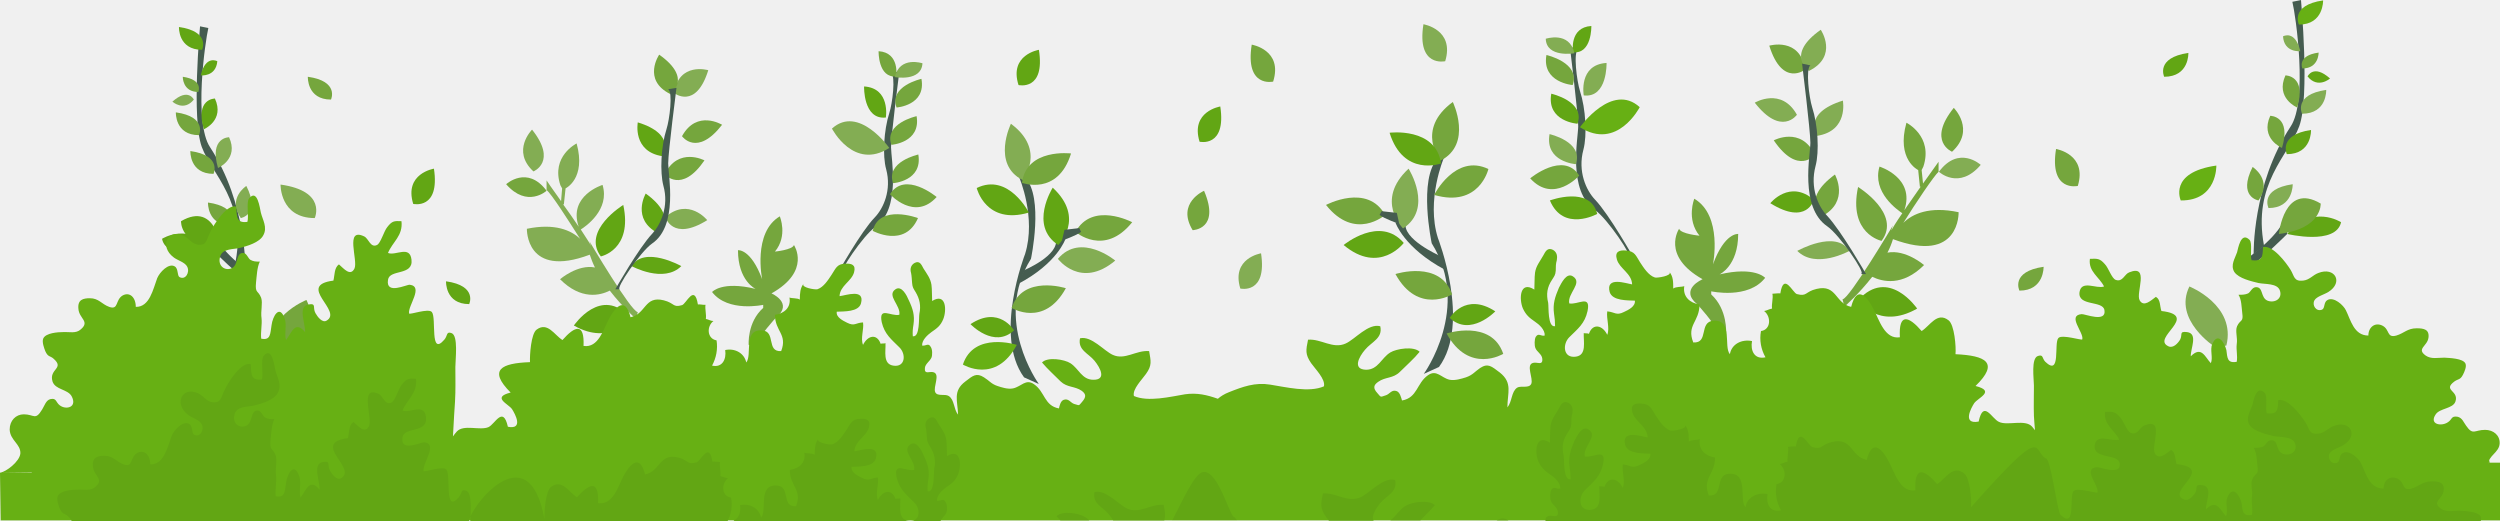
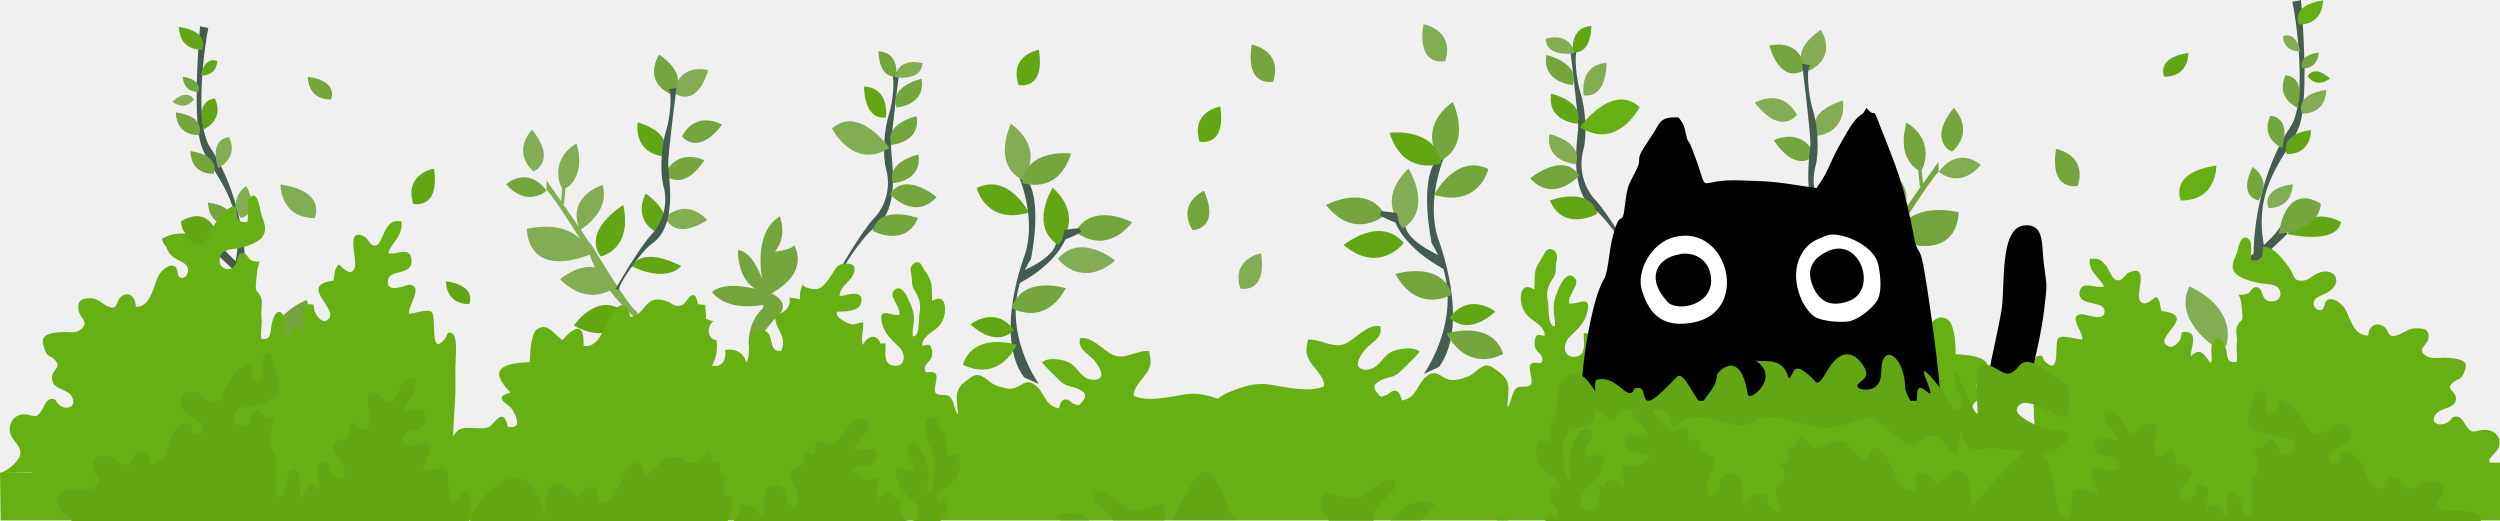
<svg xmlns="http://www.w3.org/2000/svg" xml:space="preserve" width="24.378mm" height="5.075mm" version="1.1" style="shape-rendering:geometricPrecision; text-rendering:geometricPrecision; image-rendering:optimizeQuality; fill-rule:evenodd; clip-rule:evenodd" viewBox="0 0 72.36 15.06">
  <defs>
    <style type="text/css">
   
+     .fil10 {fill:black}
+     .fil12 {fill:#62A614}
+     .fil11 {fill:white}
    .fil4 {fill:#455C50;fill-rule:nonzero}
    .fil3 {fill:#455C50;fill-rule:nonzero}
    .fil7 {fill:#62A614;fill-rule:nonzero}
    .fil1 {fill:#62A614;fill-rule:nonzero}
    .fil9 {fill:#67B014;fill-rule:nonzero}
    .fil5 {fill:#67B014;fill-rule:nonzero}
    .fil8 {fill:#75A63D;fill-rule:nonzero}
    .fil2 {fill:#75A63D;fill-rule:nonzero}
    .fil6 {fill:#83AD53;fill-rule:nonzero}
    .fil0 {fill:#83AD53;fill-rule:nonzero}
   
  </style>
  </defs>
  <g id="Capa_x0020_1">
-     <g id="_2449409436032">
+     <g id="_2089333771888">
      <path class="fil0" d="M18.42 9.24c0,0 -0.4,-0.35 -0.77,-0.83 -0.28,0.14 -0.83,0.28 -1.44,-0.33 0,0 0.51,-0.44 1.01,-0.34 -0.06,-0.12 -0.11,-0.25 -0.15,-0.37 -1.86,0.7 -1.82,-0.75 -1.82,-0.75 0.82,-0.17 1.29,0.05 1.54,0.29 -0.33,-0.52 -0.84,-1.32 -0.97,-1.41l0 -0.28c0,0 0.18,0.27 0.42,0.6l0.03 -0.37 -0.05 -0.09c-0.28,-0.84 0.47,-1.21 0.47,-1.21 0.28,1.02 -0.32,1.3 -0.32,1.3l-0.05 0.47 -0.03 -0.02c0.16,0.22 0.32,0.45 0.46,0.66 -0.31,-0.9 0.69,-1.21 0.69,-1.21 0.22,0.72 -0.5,1.21 -0.63,1.29 0.16,0.25 0.29,0.44 0.3,0.48 -0.02,-0.05 -0.05,-0.14 -0.05,-0.14 0,0 1.21,2.05 1.4,2.05l-0.05 0.19z" />
      <path class="fil1" d="M18.24 9.19c0,0 -0.56,0.84 -1.63,0.23 0,0 0.79,-1.17 1.63,-0.23z" />
      <path class="fil2" d="M14.65 5.33c0,0 0.61,-0.56 1.17,0.19 0,0 -0.56,0.51 -1.17,-0.19z" />
      <path class="fil0" d="M15.44 4.96c-0.65,-0.6 -0.04,-1.21 -0.04,-1.21 0.74,0.93 0.04,1.21 0.04,1.21z" />
      <path class="fil1" d="M17.39 7.42c-0.56,-0.75 0.65,-1.49 0.65,-1.49 0.28,1.3 -0.65,1.49 -0.65,1.49z" />
      <path class="fil1" d="M18.28 7.7c0,0 0.93,0.51 1.44,0 0,0 -1.07,-0.6 -1.44,0z" />
      <path class="fil1" d="M19.05 6.75c-0.79,-0.41 -0.36,-1.15 -0.36,-1.15 0.97,0.7 0.36,1.15 0.36,1.15z" />
      <path class="fil0" d="M19.26 6.28c0.67,-0.58 1.21,0.09 1.21,0.09 -1.01,0.63 -1.21,-0.09 -1.21,-0.09z" />
      <path class="fil1" d="M19.18 4.52c-0.88,-0.13 -0.72,-0.98 -0.72,-0.98 1.14,0.35 0.72,0.98 0.72,0.98z" />
      <path class="fil2" d="M19.24 5.04c0.39,-0.8 1.15,-0.4 1.15,-0.4 -0.67,0.98 -1.15,0.4 -1.15,0.4z" />
      <path class="fil2" d="M19.74 3.94c0.43,-0.78 1.16,-0.33 1.16,-0.33 -0.73,0.94 -1.16,0.33 -1.16,0.33z" />
      <path class="fil2" d="M22.1 8.82c0,0 -1.03,0.23 -1.49,-0.37 0,0 0.28,-0.33 1.26,-0.09 0,0 -0.51,-0.23 -0.51,-1.12 0,0 0.37,-0.05 0.7,0.84 0,0 -0.28,-1.35 0.51,-1.82 0,0 0.24,0.56 -0.14,1.02 0,0 0.51,-0.05 0.55,-0.19 0,0 0.51,0.75 -0.65,1.4 0,0 0.65,0.28 0.13,0.7 0,0 -0.51,0.56 -0.51,0.7 0,0.14 0,0.14 0,0.14l-0.28 -0.05c0,0 -0.05,-0.65 0.42,-1.07l0 -0.09z" />
      <path class="fil2" d="M8.17 10.36c0,0 1.16,-0.75 0.7,-1.68 0,0 -1.3,0.51 -1.02,1.63l0.32 0.05z" />
      <path class="fil3" d="M7.24 7.89c0,0 -0.93,-0.65 -1.03,-1.16l-0.05 0.51c0,0 0.84,0.84 0.98,0.84l0.09 -0.19z" />
      <path class="fil1" d="M6.17 7.24c0,0 -1.35,0.33 -1.48,-0.33 0,0 0.79,-0.51 1.48,0.33z" />
      <path class="fil1" d="M6.41 7.24c0,0 -0.14,-1.44 -1.17,-0.84 0,0 -0.05,0.7 1.17,0.84z" />
      <path class="fil3" d="M7.1 7.8c0,0 0.05,-1.91 -1.02,-3.54 -0.48,-0.72 -0.14,-3.07 -0.05,-3.45l-0.24 -0.05c0,0 -0.25,2.67 0.05,3.49 0.3,0.81 1.3,1.58 0.98,3.31l0.28 0.23z" />
      <path class="fil2" d="M6.69 6.52c-0.7,0 -0.67,-0.66 -0.67,-0.66 0.92,0.13 0.67,0.66 0.67,0.66z" />
      <path class="fil0" d="M6.97 6.31c-0.4,-0.57 0.16,-0.93 0.16,-0.93 0.42,0.83 -0.16,0.93 -0.16,0.93z" />
      <path class="fil2" d="M6.18 5.03c-0.7,0 -0.67,-0.66 -0.67,-0.66 0.92,0.13 0.67,0.66 0.67,0.66z" />
      <path class="fil0" d="M6.63 3.97c0.29,0.63 -0.32,0.89 -0.32,0.89 -0.26,-0.89 0.32,-0.89 0.32,-0.89z" />
      <path class="fil2" d="M5.76 3.91c-0.7,0 -0.67,-0.66 -0.67,-0.66 0.92,0.13 0.67,0.66 0.67,0.66z" />
      <path class="fil1" d="M6.22 2.85c0.29,0.63 -0.32,0.89 -0.32,0.89 -0.26,-0.89 0.32,-0.89 0.32,-0.89z" />
      <path class="fil2" d="M5.74 2.66c-0.46,0 -0.45,-0.44 -0.45,-0.44 0.61,0.09 0.45,0.44 0.45,0.44z" />
      <path class="fil0" d="M5.61 2.88c-0.29,0.36 -0.62,0.06 -0.62,0.06 0.46,-0.41 0.62,-0.06 0.62,-0.06z" />
      <path class="fil1" d="M6.29 1.77c-0.04,0.46 -0.48,0.41 -0.48,0.41 0.14,-0.6 0.48,-0.41 0.48,-0.41z" />
      <path class="fil1" d="M5.85 1.44c-0.7,0 -0.67,-0.66 -0.67,-0.66 0.92,0.13 0.67,0.66 0.67,0.66z" />
      <path class="fil4" d="M30.06 11.1c0,0 -1.33,-1.84 -0.22,-3.61 0,0 0.38,-1.77 -0.17,-2.36l-0.17 0c0,0 0.5,1.16 0.17,2.22 0,0 -0.92,2.35 -0.03,3.57l0.42 0.19z" />
      <path class="fil3" d="M29.64 7.82c0,0 1.03,-0.43 0.92,-0.91l0.28 0c0,0 -0.23,0.71 -1.38,1.31l0.18 -0.4z" />
      <path class="fil0" d="M30.62 7.49c0,0 0.66,0.89 1.66,0.05 0,0 -1,-0.83 -1.66,-0.05z" />
      <path class="fil1" d="M30.47 5.43c0,0 -0.7,1.1 0.16,1.66 0,0 0.8,-0.77 -0.16,-1.66z" />
      <path class="fil2" d="M32.77 6.43c0,0 -1.15,-0.61 -1.64,0.28 0,0 0.83,0.73 1.64,-0.28z" />
      <path class="fil3" d="M30.74 6.96c0,0 0.41,-0.14 0.55,-0.25l-0.05 -0.11 -0.43 0.05 -0.07 0.3z" />
      <path class="fil0" d="M29.6 5.21c0,0 0.7,-0.86 -0.34,-1.63 0,0 -0.57,1.17 0.34,1.63z" />
      <path class="fil2" d="M29.58 5.29c0,0 1.04,0.39 1.42,-0.85 0,0 -1.29,-0.16 -1.42,0.85z" />
      <path class="fil1" d="M28.27 5.44c0,0 0.26,1.08 1.51,0.71 0,0 -0.59,-1.16 -1.51,-0.71z" />
      <path class="fil2" d="M29.28 8.91c0,0 0.94,0.58 1.57,-0.57 0,0 -1.24,-0.4 -1.57,0.57z" />
      <path class="fil1" d="M29.35 9.56c0,0 -0.43,-0.73 -1.26,-0.18 0,0 0.68,0.72 1.26,0.18z" />
      <path class="fil5" d="M27.87 10.55c0,0 0.95,0.58 1.56,-0.57 0,0 -1.24,-0.4 -1.56,0.57z" />
      <path class="fil3" d="M24.38 7.9l-0.13 0c0,0 0.67,-1.2 1.07,-1.61 0.25,-0.26 0.49,-0.79 0.33,-1.39 -0.11,-0.39 -0.07,-1.13 0.09,-1.63 0.09,-0.27 0.19,-1.07 0.05,-1.16l0.24 -0.04c0,0 -0.24,1.86 -0.24,2.19 0,0.33 0.3,1.8 -0.47,2.32 -0.33,0.23 -1.07,1.32 -0.93,1.32z" />
      <path class="fil2" d="M25.26 6.68c0,0 0.93,0.51 1.31,-0.37 0,0 -1.12,-0.42 -1.31,0.37z" />
      <path class="fil2" d="M27.11 5.7c0,0 -0.92,-0.77 -1.35,-0.08 0,0 0.71,0.79 1.35,0.08z" />
      <path class="fil2" d="M26.58 4.47c0,0 -0.95,0.21 -0.73,0.83 0,0 0.86,-0.06 0.73,-0.83z" />
      <path class="fil0" d="M25.74 4.28c0,0 -0.89,-1.26 -1.66,-0.56 0,0 0.63,1.22 1.66,0.56z" />
      <path class="fil2" d="M26.53 3.36c0,0 -0.95,0.21 -0.73,0.83 0,0 0.86,-0.06 0.73,-0.83z" />
      <path class="fil2" d="M26.67 2.28c0,0 -0.95,0.21 -0.72,0.83 0,0 0.86,-0.06 0.72,-0.83z" />
      <path class="fil1" d="M25.01 2.5c0,0 -0.03,0.97 0.63,0.9 0,0 0.14,-0.85 -0.63,-0.9z" />
      <path class="fil2" d="M25.43 1.48c0,0 -0.02,0.78 0.51,0.73 0,0 0.11,-0.69 -0.51,-0.73z" />
      <path class="fil0" d="M25.9 2.23c0,0 0.77,0.14 0.8,-0.4 0,0 -0.66,-0.22 -0.8,0.4z" />
      <path class="fil0" d="M9.11 6.31c-1.01,0 -0.99,-0.97 -0.99,-0.97 1.35,0.19 0.99,0.97 0.99,0.97z" />
      <path class="fil1" d="M11.96 5.9c-0.27,-0.88 0.6,-1.02 0.6,-1.02 0.18,1.2 -0.6,1.02 -0.6,1.02z" />
      <path class="fil2" d="M9.58 2.88c-0.7,0 -0.67,-0.66 -0.67,-0.66 0.92,0.13 0.67,0.66 0.67,0.66z" />
      <path class="fil1" d="M13.58 8.8c-0.7,0 -0.67,-0.66 -0.67,-0.66 0.92,0.13 0.67,0.66 0.67,0.66z" />
      <path class="fil0" d="M19.51 2.69c0.14,-0.91 0.99,-0.66 0.99,-0.66 -0.36,1.16 -0.99,0.66 -0.99,0.66z" />
      <path class="fil2" d="M19.4 2.72c-0.82,-0.41 -0.32,-1.14 -0.32,-1.14 0.99,0.7 0.32,1.14 0.32,1.14z" />
      <path class="fil1" d="M29.48 2.46c-0.28,-0.88 0.59,-1.02 0.59,-1.02 0.19,1.2 -0.59,1.02 -0.59,1.02z" />
      <path class="fil1" d="M34.72 4.1c-0.27,-0.88 0.6,-1.02 0.6,-1.02 0.18,1.2 -0.6,1.02 -0.6,1.02z" />
      <path class="fil3" d="M17.95 8.37l-0.14 0c0,0 0.68,-1.2 1.07,-1.61 0.24,-0.26 0.49,-0.79 0.32,-1.39 -0.1,-0.39 -0.07,-1.13 0.09,-1.63 0.09,-0.28 0.19,-1.07 0.05,-1.16l0.24 -0.04c0,0 -0.24,1.86 -0.24,2.19 0,0.33 0.3,1.8 -0.47,2.32 -0.33,0.23 -1.07,1.32 -0.93,1.32z" />
      <path class="fil2" d="M53.39 8.87c0,0 0.41,-0.36 0.8,-0.86 0.29,0.14 0.87,0.29 1.5,-0.34 0,0 -0.53,-0.46 -1.06,-0.36 0.07,-0.13 0.12,-0.26 0.16,-0.39 1.95,0.73 1.9,-0.78 1.9,-0.78 -0.85,-0.18 -1.34,0.05 -1.6,0.31 0.34,-0.55 0.9,-1.38 1.02,-1.48l0 -0.29c0,0 -0.2,0.28 -0.45,0.63l-0.04 -0.39 0.05 -0.1c0.29,-0.88 -0.49,-1.27 -0.49,-1.27 -0.3,1.07 0.34,1.37 0.34,1.37l0.05 0.49 0.03 -0.02c-0.16,0.23 -0.33,0.47 -0.48,0.69 0.32,-0.94 -0.72,-1.26 -0.72,-1.26 -0.22,0.75 0.53,1.26 0.66,1.35 -0.18,0.26 -0.3,0.46 -0.32,0.5 0.01,-0.05 0.05,-0.15 0.05,-0.15 0,0 -1.27,2.14 -1.46,2.14l0.05 0.2z" />
      <path class="fil1" d="M53.78 8.69c0,0 0.59,0.88 1.71,0.24 0,0 -0.83,-1.22 -1.71,-0.24z" />
      <path class="fil0" d="M57.33 4.77c0,0 -0.63,-0.58 -1.21,0.2 0,0 0.58,0.54 1.21,-0.2z" />
      <path class="fil2" d="M56.5 4.39c0.69,-0.63 0.05,-1.27 0.05,-1.27 -0.78,0.97 -0.05,1.27 -0.05,1.27z" />
      <path class="fil2" d="M54.46 6.97c0.59,-0.78 -0.68,-1.56 -0.68,-1.56 -0.29,1.36 0.68,1.56 0.68,1.56z" />
      <path class="fil0" d="M53.53 7.26c0,0 -0.97,0.54 -1.51,0 0,0 1.12,-0.63 1.51,0z" />
      <path class="fil2" d="M52.73 6.26c0.82,-0.43 0.38,-1.21 0.38,-1.21 -1.01,0.74 -0.38,1.21 -0.38,1.21z" />
      <path class="fil1" d="M52.5 5.78c-0.7,-0.6 -1.26,0.1 -1.26,0.1 1.06,0.66 1.26,-0.1 1.26,-0.1z" />
      <path class="fil0" d="M52.59 3.93c0.92,-0.14 0.75,-1.02 0.75,-1.02 -1.19,0.37 -0.75,1.02 -0.75,1.02z" />
      <path class="fil2" d="M52.53 4.48c-0.4,-0.84 -1.19,-0.42 -1.19,-0.42 0.7,1.03 1.19,0.42 1.19,0.42z" />
      <path class="fil0" d="M52.01 3.32c-0.45,-0.81 -1.22,-0.35 -1.22,-0.35 0.77,0.99 1.22,0.35 1.22,0.35z" />
      <path class="fil2" d="M49.53 8.43c0,0 1.07,0.24 1.56,-0.39 0,0 -0.29,-0.34 -1.32,-0.1 0,0 0.54,-0.24 0.54,-1.17 0,0 -0.39,-0.05 -0.73,0.88 0,0 0.29,-1.41 -0.54,-1.9 0,0 -0.24,0.59 0.15,1.07 0,0 -0.54,-0.05 -0.59,-0.2 0,0 -0.53,0.78 0.68,1.46 0,0 -0.69,0.29 -0.15,0.73 0,0 0.53,0.58 0.53,0.73 0,0.15 0,0.15 0,0.15l0.3 -0.05c0,0 0.05,-0.68 -0.43,-1.12l0 -0.1z" />
      <path class="fil6" d="M64.11 10.04c0,0 -1.22,-0.78 -0.74,-1.75 0,0 1.36,0.54 1.07,1.71l-0.34 0.05z" />
      <path class="fil3" d="M65.08 7.45c0,0 0.97,-0.68 1.07,-1.22l0.05 0.54c0,0 -0.88,0.88 -1.03,0.88l-0.09 -0.2z" />
      <path class="fil7" d="M66.2 6.77c0,0 1.41,0.34 1.56,-0.34 0,0 -0.83,-0.54 -1.56,0.34z" />
      <path class="fil8" d="M65.96 6.77c0,0 0.15,-1.51 1.21,-0.88 0,0 0.05,0.73 -1.21,0.88z" />
      <path class="fil3" d="M65.23 7.36c0,0 -0.05,-2 1.07,-3.7 0.5,-0.75 0.15,-3.21 0.05,-3.61l0.25 -0.05c0,0 0.26,2.8 -0.05,3.65 -0.31,0.85 -1.36,1.66 -1.02,3.46l-0.29 0.24z" />
      <path class="fil0" d="M65.66 6.02c0.72,0 0.7,-0.69 0.7,-0.69 -0.97,0.14 -0.7,0.69 -0.7,0.69z" />
      <path class="fil2" d="M65.37 5.8c0.42,-0.59 -0.17,-0.97 -0.17,-0.97 -0.44,0.87 0.17,0.97 0.17,0.97z" />
      <path class="fil1" d="M66.19 4.46c0.73,0 0.7,-0.7 0.7,-0.7 -0.96,0.14 -0.7,0.7 -0.7,0.7z" />
      <path class="fil2" d="M65.71 3.35c-0.3,0.66 0.34,0.93 0.34,0.93 0.28,-0.93 -0.34,-0.93 -0.34,-0.93z" />
      <path class="fil0" d="M66.63 3.29c0.73,0 0.7,-0.69 0.7,-0.69 -0.96,0.14 -0.7,0.69 -0.7,0.69z" />
      <path class="fil2" d="M66.15 2.18c-0.3,0.66 0.34,0.93 0.34,0.93 0.28,-0.93 -0.34,-0.93 -0.34,-0.93z" />
      <path class="fil2" d="M66.64 1.98c0.48,0 0.47,-0.46 0.47,-0.46 -0.64,0.09 -0.47,0.46 -0.47,0.46z" />
      <path class="fil1" d="M66.79 2.21c0.3,0.37 0.65,0.06 0.65,0.06 -0.48,-0.43 -0.65,-0.06 -0.65,-0.06z" />
      <path class="fil0" d="M66.08 1.05c0.03,0.48 0.5,0.43 0.5,0.43 -0.15,-0.63 -0.5,-0.43 -0.5,-0.43z" />
      <path class="fil5" d="M66.54 0.71c0.72,0 0.7,-0.7 0.7,-0.7 -0.97,0.14 -0.7,0.7 -0.7,0.7z" />
      <path class="fil3" d="M41.21 10.82c0,0 1.39,-1.92 0.23,-3.78 0,0 -0.4,-1.86 0.18,-2.47l0.17 0c0,0 -0.52,1.22 -0.17,2.32 0,0 0.96,2.46 0.03,3.73l-0.44 0.2z" />
      <path class="fil3" d="M41.65 7.39c0,0 -1.08,-0.48 -0.96,-0.95l-0.3 0c0,0 0.24,0.73 1.44,1.37l-0.18 -0.43z" />
      <path class="fil1" d="M40.63 7.03c0,0 -0.7,0.93 -1.74,0.06 0,0 1.05,-0.87 1.74,-0.06z" />
      <path class="fil0" d="M40.77 4.88c0,0 0.73,1.15 -0.16,1.73 0,0 -0.83,-0.81 0.16,-1.73z" />
      <path class="fil2" d="M38.38 5.93c0,0 1.2,-0.64 1.71,0.29 0,0 -0.87,0.77 -1.71,-0.29z" />
      <path class="fil3" d="M40.5 6.48c0,0 -0.43,-0.15 -0.57,-0.26l0.06 -0.11 0.44 0.05 0.07 0.32z" />
      <path class="fil2" d="M41.69 4.65c0,0 -0.73,-0.9 0.36,-1.7 0,0 0.59,1.22 -0.36,1.7z" />
      <path class="fil1" d="M41.71 4.73c0,0 -1.09,0.4 -1.49,-0.89 0,0 1.34,-0.17 1.49,0.89z" />
      <path class="fil2" d="M43.08 4.89c0,0 -0.26,1.13 -1.57,0.75 0,0 0.61,-1.21 1.57,-0.75z" />
      <path class="fil2" d="M42.03 8.52c0,0 -0.99,0.6 -1.64,-0.59 0,0 1.3,-0.42 1.64,0.59z" />
      <path class="fil1" d="M41.96 9.2c0,0 0.45,-0.76 1.32,-0.19 0,0 -0.72,0.75 -1.32,0.19z" />
      <path class="fil2" d="M43.51 10.24c0,0 -0.99,0.6 -1.64,-0.59 0,0 1.3,-0.42 1.64,0.59z" />
      <path class="fil3" d="M47.15 7.47l0.14 0c0,0 -0.71,-1.26 -1.12,-1.69 -0.26,-0.27 -0.51,-0.82 -0.34,-1.45 0.11,-0.41 0.07,-1.18 -0.1,-1.7 -0.09,-0.29 -0.2,-1.12 -0.05,-1.22l-0.24 -0.05c0,0 0.24,1.95 0.24,2.29 0,0.34 -0.32,1.88 0.49,2.43 0.35,0.24 1.12,1.38 0.98,1.38z" />
      <path class="fil1" d="M46.23 6.19c0,0 -0.98,0.54 -1.37,-0.39 0,0 1.17,-0.44 1.37,0.39z" />
      <path class="fil2" d="M44.29 5.16c0,0 0.96,-0.8 1.42,-0.08 0,0 -0.74,0.83 -1.42,0.08z" />
      <path class="fil0" d="M44.85 3.88c0,0 0.99,0.22 0.76,0.87 0,0 -0.9,-0.06 -0.76,-0.87z" />
      <path class="fil5" d="M45.73 3.68c0,0 0.93,-1.31 1.73,-0.58 0,0 -0.65,1.27 -1.73,0.58z" />
      <path class="fil1" d="M44.9 2.71c0,0 0.99,0.22 0.76,0.87 0,0 -0.9,-0.06 -0.76,-0.87z" />
      <path class="fil2" d="M44.76 1.59c0,0 0.99,0.22 0.76,0.87 0,0 -0.9,-0.07 -0.76,-0.87z" />
      <path class="fil0" d="M46.5 1.82c0,0 0.03,1.02 -0.66,0.94 0,0 -0.16,-0.89 0.66,-0.94z" />
      <path class="fil1" d="M46.06 0.75c0,0 0.02,0.82 -0.53,0.76 0,0 -0.12,-0.72 0.53,-0.76z" />
      <path class="fil0" d="M45.57 1.54c0,0 -0.81,0.14 -0.83,-0.42 0,0 0.69,-0.23 0.83,0.42z" />
      <path class="fil5" d="M63.12 5.8c1.06,0.01 1.03,-1.01 1.03,-1.01 -1.4,0.2 -1.03,1.01 -1.03,1.01z" />
      <path class="fil2" d="M60.14 5.38c0.28,-0.92 -0.63,-1.07 -0.63,-1.07 -0.2,1.26 0.63,1.07 0.63,1.07z" />
      <path class="fil1" d="M62.64 2.22c0.73,0 0.7,-0.69 0.7,-0.69 -0.96,0.14 -0.7,0.69 -0.7,0.69z" />
      <path class="fil2" d="M58.45 8.41c0.72,0 0.7,-0.69 0.7,-0.69 -0.97,0.14 -0.7,0.69 -0.7,0.69z" />
      <path class="fil2" d="M52.25 2.01c-0.15,-0.95 -1.04,-0.69 -1.04,-0.69 0.38,1.22 1.04,0.69 1.04,0.69z" />
      <path class="fil0" d="M52.36 2.05c0.86,-0.43 0.34,-1.19 0.34,-1.19 -1.04,0.73 -0.34,1.19 -0.34,1.19z" />
      <path class="fil0" d="M41.83 1.77c0.28,-0.92 -0.63,-1.07 -0.63,-1.07 -0.2,1.26 0.63,1.07 0.63,1.07z" />
      <path class="fil2" d="M36.85 2.36c0.29,-0.92 -0.62,-1.07 -0.62,-1.07 -0.2,1.26 0.62,1.07 0.62,1.07z" />
      <path class="fil3" d="M53.87 7.93l0.14 0c0,0 -0.71,-1.24 -1.12,-1.68 -0.26,-0.27 -0.51,-0.81 -0.34,-1.45 0.11,-0.41 0.07,-1.18 -0.1,-1.7 -0.09,-0.29 -0.19,-1.12 -0.05,-1.21l-0.24 -0.05c0,0 0.24,1.95 0.24,2.29 0,0.34 -0.32,1.87 0.49,2.42 0.35,0.24 1.12,1.37 0.98,1.37z" />
      <path class="fil2" d="M34.52 6.66c-0.48,-0.79 0.33,-1.14 0.33,-1.14 0.48,1.12 -0.33,1.14 -0.33,1.14z" />
      <path class="fil0" d="M35.9 8.35c-0.27,-0.88 0.6,-1.02 0.6,-1.02 0.18,1.2 -0.6,1.02 -0.6,1.02z" />
      <path class="fil9" d="M72.04 13.24c0,0.05 0.01,0.1 0.02,0.15l0.3 -0 0 1.67 -72.34 0 -0.02 -1.38 0.92 -0.01 0 -0.01 -0.92 0.02c0.17,-0.02 0.57,-0.32 0.59,-0.56 0.01,-0.27 -0.3,-0.38 -0.31,-0.69 0,-0.26 0.18,-0.44 0.41,-0.44 0.3,-0 0.33,0.19 0.53,-0.14 0.07,-0.11 0.11,-0.27 0.24,-0.3 0.18,-0.04 0.15,0.09 0.27,0.18 0.18,0.14 0.52,0.06 0.34,-0.27 -0.12,-0.2 -0.47,-0.18 -0.55,-0.42 -0.11,-0.37 0.36,-0.37 0.03,-0.66 -0.1,-0.09 -0.16,-0.04 -0.24,-0.22 -0.03,-0.08 -0.1,-0.26 -0.06,-0.36 0.07,-0.17 0.44,-0.19 0.58,-0.19 0.18,-0.01 0.37,0.05 0.51,-0.08 0.27,-0.23 -0.05,-0.31 -0.07,-0.59 -0.03,-0.27 0.14,-0.31 0.33,-0.31 0.26,0 0.34,0.17 0.56,0.25 0.28,0.1 0.17,-0.2 0.39,-0.33 0.2,-0.11 0.38,0.05 0.38,0.33 0.4,0.01 0.5,-0.51 0.62,-0.83 0.07,-0.17 0.33,-0.45 0.51,-0.34 0.11,0.07 0.06,0.27 0.14,0.31 0.17,0.09 0.3,-0.14 0.22,-0.3 -0.06,-0.13 -0.29,-0.19 -0.39,-0.27 -0.43,-0.32 -0.18,-0.84 0.28,-0.63 0.16,0.07 0.24,0.24 0.42,0.26 0.26,0.03 0.24,-0.14 0.35,-0.35 0.11,-0.25 0.5,-0.84 0.76,-0.75 0.01,0.31 0.01,0.48 0.32,0.44 0.05,-0.15 -0.04,-0.57 0.05,-0.68 0.24,-0.29 0.31,0.28 0.34,0.41 0.05,0.21 0.2,0.43 0.07,0.66 -0.11,0.21 -0.47,0.31 -0.66,0.36 -0.18,0.05 -0.53,0.01 -0.59,0.26 -0.08,0.27 0.15,0.42 0.34,0.33 0.2,-0.1 0.11,-0.45 0.33,-0.44 0.1,0 0.14,0.16 0.21,0.2 0.09,0.05 0.16,0.05 0.27,0.05 -0.08,0.16 -0.09,0.43 -0.11,0.61 -0.03,0.32 0.06,0.21 0.15,0.44 0.05,0.16 -0.02,0.38 0.01,0.59 0.02,0.19 -0.03,0.39 -0.01,0.59 0.28,0.06 0.26,-0.15 0.3,-0.39 0.03,-0.25 0.23,-0.62 0.38,-0.19 0.07,0.18 -0.02,0.45 0.04,0.62 0.16,-0.21 0.26,-0.58 0.55,-0.23 0.01,-0.26 -0.22,-0.75 0.1,-0.8 0.24,-0.04 0.11,0.09 0.2,0.25 0.06,0.11 0.2,0.29 0.32,0.22 0.49,-0.28 -0.89,-1.02 0.2,-1.16 0.04,-0.16 0.02,-0.37 0.16,-0.47 0.14,0.12 0.33,0.36 0.45,0.12 0.11,-0.24 -0.29,-1.2 0.28,-0.93 0.13,0.06 0.18,0.34 0.37,0.25 0.11,-0.05 0.2,-0.4 0.3,-0.52 0.14,-0.18 0.2,-0.18 0.41,-0.17 0.05,0.42 -0.26,0.6 -0.39,0.92 0.22,0.09 0.63,-0.23 0.68,0.19 0.06,0.48 -0.64,0.27 -0.68,0.59 -0.07,0.44 0.54,0.13 0.63,0.14 0.41,0.05 -0.06,0.61 -0.02,0.83 0.01,0.05 0.56,-0.16 0.66,-0.04 0.14,0.17 -0.07,1.3 0.36,0.8 0.1,-0.11 0.05,-0.25 0.21,-0.19 0.2,0.07 0.11,0.76 0.11,0.98 0,0.33 0.01,0.67 -0.01,1 -0.01,0.16 -0.04,0.59 -0.06,1.01 0.03,-0.05 0.07,-0.09 0.11,-0.14 0.2,-0.22 0.67,-0.02 0.92,-0.13 0.19,-0.09 0.42,-0.63 0.56,-0.01 0.46,0.09 0.21,-0.37 0.12,-0.51 -0.1,-0.15 -0.6,-0.34 -0.04,-0.48 -0.66,-0.66 -0.27,-0.85 0.56,-0.88 -0.01,-0.2 0.03,-0.82 0.19,-0.94 0.32,-0.24 0.52,0.16 0.75,0.3 0.36,-0.41 0.64,-0.51 0.61,0.17 0.43,0.07 0.58,-0.49 0.73,-0.77 0.17,-0.33 0.47,-0.7 0.63,-0.06 0.45,-0.09 0.4,-0.63 0.96,-0.49 0.32,0.08 0.26,0.22 0.53,0.14 0.12,-0.03 0.36,-0.63 0.46,-0.02 0.07,-0.01 0.16,0.02 0.22,0.01 -0.02,0.12 0.03,0.28 0.01,0.41 0.07,0.01 0.14,0.06 0.22,0.06 -0.2,0.15 -0.19,0.51 0.09,0.56 0.04,0.25 -0.01,0.51 -0.13,0.73 0.3,0.07 0.42,-0.19 0.38,-0.45 0.27,-0.06 0.55,0.08 0.61,0.36 0.18,-0.22 -0.1,-0.96 0.45,-0.93 0.42,0.02 0.12,0.63 0.56,0.6 0.19,-0.49 -0.18,-0.57 -0.18,-1.05 0.28,-0.04 0.47,-0.22 0.42,-0.5 0.08,0.03 0.23,0.01 0.3,0.06 0,-0.18 0.01,-0.34 0.11,-0.46 -0.09,0.11 0.34,0.18 0.4,0.16 0.18,-0.06 0.31,-0.27 0.41,-0.42 0.12,-0.18 0.15,-0.31 0.39,-0.32 0.19,-0.01 0.32,0.03 0.26,0.25 -0.07,0.26 -0.41,0.39 -0.42,0.69 0.18,-0.02 0.74,-0.23 0.62,0.21 -0.07,0.25 -0.49,0.23 -0.7,0.24 -0.03,0.16 0.18,0.26 0.3,0.32 0.22,0.11 0.24,0 0.46,-0.01 0.03,0.21 -0.08,0.46 0,0.65 0.13,-0.27 0.4,-0.34 0.51,-0.03 0.03,-0.02 0.1,-0 0.14,-0.02 0.01,0.24 -0.08,0.6 0.22,0.65 0.36,0.06 0.38,-0.34 0.18,-0.53 -0.23,-0.23 -0.43,-0.38 -0.51,-0.73 -0.09,-0.46 0.26,-0.16 0.51,-0.21 0.05,-0.27 -0.38,-0.56 -0.11,-0.74 0.18,-0.12 0.33,0.19 0.38,0.31 0.12,0.25 0.18,0.44 0.14,0.71 -0.02,0.12 -0.03,0.22 -0.02,0.34 0.21,0.04 0.17,-0.54 0.19,-0.65 0.05,-0.23 0.01,-0.43 -0.11,-0.63 -0.06,-0.1 -0.09,-0.13 -0.1,-0.26 -0.01,-0.11 -0.01,-0.19 -0.03,-0.29 -0.03,-0.1 -0.02,-0.22 0.1,-0.29 0.15,-0.08 0.2,0.05 0.26,0.16 0.1,0.16 0.2,0.28 0.23,0.47 0.02,0.15 0.01,0.31 0.02,0.47 0.4,-0.25 0.43,0.26 0.32,0.53 -0.08,0.19 -0.18,0.26 -0.34,0.37 -0.11,0.08 -0.28,0.23 -0.27,0.39 0.11,0.02 0.18,-0.09 0.25,0.04 0.05,0.07 0.05,0.24 0.02,0.31 -0.05,0.11 -0.18,0.18 -0.19,0.3 -0.02,0.2 0.14,0.09 0.24,0.12 0.22,0.05 -0.01,0.43 0.06,0.58 0.06,0.13 0.28,0.04 0.39,0.11 0.17,0.11 0.14,0.38 0.27,0.54 -0.01,-0.4 -0.16,-0.68 0.21,-0.96 0.22,-0.17 0.32,-0.26 0.54,-0.12 0.16,0.1 0.21,0.19 0.39,0.25 0.12,0.04 0.3,0.1 0.45,0.07 0.24,-0.05 0.37,-0.29 0.61,-0.12 0.32,0.22 0.29,0.62 0.72,0.7 0.02,-0.09 0.05,-0.22 0.14,-0.25 0.14,-0.05 0.2,0.09 0.3,0.12 0.16,0.04 0.12,0.07 0.23,-0.06 0.13,-0.15 0.11,-0.23 -0.01,-0.32 -0.2,-0.14 -0.42,-0.09 -0.61,-0.27 -0.18,-0.18 -0.38,-0.36 -0.54,-0.55 0.16,-0.17 0.65,-0.09 0.82,0.02 0.25,0.16 0.33,0.48 0.67,0.48 0.38,-0 0.2,-0.34 0.03,-0.55 -0.18,-0.22 -0.49,-0.31 -0.42,-0.65 0.33,-0.08 0.7,0.37 0.95,0.48 0.35,0.16 0.67,-0.14 1.05,-0.11 0.05,0.29 0.09,0.41 -0.09,0.66 -0.11,0.16 -0.4,0.44 -0.35,0.64 0.41,0.18 1.06,0.02 1.48,-0.05 0.35,-0.05 0.64,0.02 0.95,0.13 0.08,-0.07 0.19,-0.14 0.32,-0.19 0.4,-0.16 0.76,-0.29 1.19,-0.22 0.45,0.07 1.13,0.24 1.56,0.05 0.05,-0.21 -0.26,-0.51 -0.37,-0.67 -0.18,-0.26 -0.15,-0.38 -0.09,-0.68 0.38,-0.03 0.72,0.28 1.09,0.11 0.27,-0.12 0.65,-0.59 1,-0.5 0.08,0.35 -0.25,0.45 -0.44,0.68 -0.18,0.21 -0.37,0.57 0.03,0.58 0.35,0 0.44,-0.34 0.7,-0.5 0.18,-0.11 0.68,-0.19 0.85,-0.02 -0.16,0.2 -0.38,0.39 -0.57,0.58 -0.2,0.2 -0.42,0.14 -0.63,0.29 -0.13,0.09 -0.16,0.18 -0.02,0.33 0.11,0.13 0.08,0.11 0.24,0.06 0.11,-0.03 0.17,-0.18 0.32,-0.12 0.09,0.04 0.12,0.17 0.15,0.27 0.45,-0.08 0.42,-0.5 0.75,-0.73 0.25,-0.18 0.39,0.08 0.63,0.13 0.15,0.03 0.34,-0.03 0.47,-0.07 0.2,-0.07 0.25,-0.16 0.41,-0.27 0.23,-0.15 0.33,-0.05 0.57,0.13 0.38,0.3 0.22,0.59 0.22,1.01 0.14,-0.17 0.11,-0.45 0.28,-0.57 0.11,-0.07 0.34,0.03 0.41,-0.11 0.07,-0.16 -0.17,-0.56 0.06,-0.61 0.11,-0.03 0.28,0.09 0.26,-0.12 -0.01,-0.13 -0.16,-0.2 -0.2,-0.31 -0.03,-0.07 -0.03,-0.25 0.01,-0.32 0.08,-0.13 0.15,-0.01 0.26,-0.04 0.01,-0.17 -0.16,-0.32 -0.28,-0.4 -0.16,-0.11 -0.26,-0.19 -0.35,-0.38 -0.12,-0.28 -0.09,-0.82 0.33,-0.55 0.01,-0.17 0,-0.33 0.02,-0.49 0.03,-0.2 0.14,-0.32 0.24,-0.5 0.06,-0.11 0.12,-0.24 0.28,-0.16 0.12,0.07 0.13,0.19 0.11,0.3 -0.03,0.1 -0.03,0.19 -0.03,0.3 -0.01,0.14 -0.05,0.17 -0.11,0.27 -0.14,0.21 -0.17,0.41 -0.11,0.66 0.02,0.12 -0.02,0.72 0.2,0.68 0,-0.13 -0.01,-0.24 -0.03,-0.36 -0.04,-0.29 0.03,-0.49 0.14,-0.75 0.07,-0.13 0.22,-0.46 0.41,-0.33 0.29,0.19 -0.17,0.49 -0.11,0.78 0.25,0.05 0.63,-0.27 0.53,0.22 -0.08,0.37 -0.29,0.52 -0.53,0.76 -0.2,0.2 -0.18,0.62 0.2,0.56 0.31,-0.05 0.21,-0.43 0.22,-0.68 0.04,0.01 0.11,0 0.15,0.02 0.11,-0.32 0.4,-0.25 0.53,0.03 0.08,-0.2 -0.03,-0.46 0,-0.68 0.22,0.02 0.26,0.13 0.48,0.02 0.13,-0.06 0.34,-0.16 0.32,-0.33 -0.21,-0.01 -0.65,0.01 -0.73,-0.25 -0.12,-0.46 0.47,-0.25 0.65,-0.22 -0.01,-0.32 -0.36,-0.45 -0.44,-0.72 -0.07,-0.23 0.07,-0.28 0.27,-0.26 0.25,0.02 0.28,0.15 0.4,0.34 0.1,0.15 0.24,0.38 0.43,0.44 0.06,0.02 0.51,-0.05 0.42,-0.16 0.11,0.13 0.11,0.29 0.11,0.48 0.08,-0.06 0.24,-0.04 0.32,-0.07 -0.05,0.3 0.16,0.49 0.44,0.53 0,0.51 -0.38,0.59 -0.18,1.1 0.46,0.03 0.15,-0.6 0.59,-0.63 0.57,-0.03 0.28,0.75 0.47,0.97 0.05,-0.3 0.35,-0.44 0.64,-0.38 -0.05,0.28 0.07,0.54 0.39,0.47 -0.13,-0.23 -0.18,-0.5 -0.13,-0.76 0.29,-0.04 0.3,-0.42 0.09,-0.58 0.08,-0.01 0.15,-0.06 0.23,-0.07 -0.02,-0.13 0.04,-0.3 0.01,-0.43 0.07,0 0.16,-0.02 0.23,-0.01 0.1,-0.63 0.36,-0.01 0.48,0.02 0.3,0.08 0.23,-0.07 0.57,-0.15 0.59,-0.14 0.53,0.42 1,0.52 0.17,-0.67 0.48,-0.27 0.65,0.07 0.16,0.3 0.32,0.88 0.76,0.81 -0.04,-0.72 0.26,-0.61 0.63,-0.18 0.24,-0.15 0.45,-0.57 0.78,-0.31 0.17,0.13 0.22,0.77 0.2,0.98 0.87,0.04 1.28,0.24 0.58,0.92 0.59,0.15 0.07,0.34 -0.04,0.5 -0.09,0.14 -0.35,0.62 0.13,0.53 0.14,-0.65 0.38,-0.08 0.59,0.01 0.25,0.12 0.76,-0.09 0.96,0.14 0.03,0.03 0.05,0.07 0.08,0.1 -0.01,-0.18 -0.03,-0.33 -0.03,-0.41 -0.01,-0.29 0,-0.58 0,-0.88 0,-0.19 -0.09,-0.8 0.12,-0.86 0.16,-0.05 0.11,0.07 0.21,0.17 0.46,0.44 0.24,-0.55 0.38,-0.69 0.11,-0.11 0.68,0.08 0.69,0.04 0.05,-0.2 -0.45,-0.69 -0.02,-0.73 0.09,-0.01 0.73,0.26 0.66,-0.12 -0.05,-0.28 -0.78,-0.1 -0.72,-0.52 0.06,-0.36 0.49,-0.08 0.71,-0.16 -0.14,-0.28 -0.46,-0.43 -0.41,-0.8 0.22,-0.01 0.29,-0.01 0.43,0.15 0.11,0.11 0.2,0.42 0.32,0.46 0.2,0.07 0.25,-0.17 0.39,-0.22 0.6,-0.24 0.18,0.6 0.3,0.81 0.12,0.21 0.33,0 0.47,-0.1 0.14,0.08 0.11,0.27 0.16,0.41 1.13,0.13 -0.31,0.78 0.2,1.02 0.14,0.07 0.28,-0.09 0.34,-0.19 0.08,-0.14 -0.04,-0.25 0.2,-0.22 0.33,0.04 0.1,0.48 0.11,0.7 0.31,-0.31 0.41,0.02 0.58,0.2 0.07,-0.15 -0.03,-0.39 0.04,-0.55 0.16,-0.37 0.36,-0.04 0.41,0.17 0.03,0.22 0.02,0.39 0.3,0.34 0.03,-0.17 -0.02,-0.35 0,-0.51 0.03,-0.19 -0.05,-0.38 0.01,-0.52 0.09,-0.2 0.19,-0.11 0.15,-0.38 -0.02,-0.16 -0.02,-0.4 -0.11,-0.53 0.11,0 0.19,0 0.28,-0.04 0.07,-0.04 0.11,-0.17 0.22,-0.18 0.23,-0.01 0.13,0.3 0.34,0.39 0.2,0.08 0.44,-0.05 0.36,-0.29 -0.07,-0.22 -0.43,-0.18 -0.62,-0.22 -0.2,-0.05 -0.57,-0.13 -0.7,-0.32 -0.12,-0.2 0.02,-0.39 0.08,-0.57 0.03,-0.11 0.11,-0.61 0.36,-0.36 0.09,0.09 0.01,0.47 0.06,0.59 0.32,0.04 0.32,-0.11 0.33,-0.38 0.28,-0.07 0.67,0.45 0.8,0.66 0.11,0.18 0.09,0.34 0.36,0.31 0.19,-0.02 0.28,-0.16 0.44,-0.22 0.48,-0.19 0.74,0.27 0.29,0.55 -0.11,0.07 -0.34,0.13 -0.4,0.24 -0.08,0.14 0.05,0.34 0.22,0.27 0.09,-0.04 0.04,-0.22 0.16,-0.28 0.18,-0.1 0.46,0.15 0.53,0.3 0.14,0.28 0.23,0.73 0.65,0.73 0,-0.24 0.19,-0.39 0.4,-0.29 0.23,0.11 0.12,0.37 0.41,0.29 0.23,-0.07 0.32,-0.21 0.59,-0.21 0.2,-0 0.37,0.03 0.34,0.27 -0.03,0.25 -0.36,0.32 -0.08,0.52 0.16,0.11 0.35,0.06 0.54,0.06 0.15,0.01 0.54,0.02 0.61,0.17 0.04,0.09 -0.03,0.24 -0.07,0.32 -0.08,0.16 -0.14,0.12 -0.25,0.2 -0.35,0.26 0.14,0.26 0.03,0.58 -0.07,0.21 -0.45,0.19 -0.57,0.37 -0.2,0.29 0.16,0.36 0.35,0.23 0.13,-0.08 0.09,-0.19 0.28,-0.16 0.14,0.03 0.18,0.17 0.25,0.26 0.2,0.29 0.24,0.12 0.55,0.12 0.24,0 0.43,0.16 0.42,0.39 -0.01,0.27 -0.34,0.36 -0.32,0.6z" />
      <path class="fil1" d="M2.07 15.06c-0.02,-0.03 -0.05,-0.07 -0.1,-0.12 -0.1,-0.09 -0.16,-0.04 -0.24,-0.22 -0.03,-0.08 -0.1,-0.26 -0.06,-0.36 0.07,-0.17 0.44,-0.19 0.58,-0.19 0.18,-0.01 0.37,0.05 0.51,-0.08 0.27,-0.23 -0.05,-0.31 -0.07,-0.59 -0.03,-0.27 0.14,-0.31 0.33,-0.31 0.26,0 0.34,0.17 0.56,0.25 0.28,0.1 0.17,-0.2 0.39,-0.33 0.2,-0.11 0.38,0.05 0.38,0.33 0.4,0.01 0.5,-0.51 0.62,-0.83 0.07,-0.17 0.33,-0.45 0.51,-0.34 0.11,0.07 0.06,0.27 0.14,0.31 0.17,0.09 0.3,-0.14 0.22,-0.3 -0.06,-0.13 -0.29,-0.19 -0.39,-0.27 -0.43,-0.32 -0.18,-0.84 0.28,-0.63 0.16,0.07 0.24,0.24 0.42,0.26 0.26,0.03 0.24,-0.14 0.35,-0.35 0.11,-0.25 0.5,-0.84 0.76,-0.75 0.01,0.31 0.01,0.48 0.32,0.44 0.05,-0.15 -0.04,-0.57 0.05,-0.68 0.24,-0.29 0.31,0.28 0.34,0.41 0.05,0.21 0.2,0.43 0.07,0.66 -0.11,0.21 -0.47,0.31 -0.66,0.36 -0.18,0.05 -0.53,0.01 -0.59,0.26 -0.08,0.27 0.15,0.42 0.34,0.33 0.2,-0.1 0.11,-0.45 0.33,-0.44 0.1,0 0.14,0.16 0.21,0.2 0.09,0.05 0.16,0.05 0.27,0.05 -0.08,0.16 -0.09,0.43 -0.11,0.61 -0.03,0.32 0.06,0.21 0.15,0.44 0.05,0.16 -0.02,0.38 0.01,0.59 0.02,0.19 -0.03,0.39 -0.01,0.59 0.28,0.06 0.26,-0.15 0.3,-0.39 0.03,-0.25 0.23,-0.62 0.38,-0.19 0.07,0.18 -0.02,0.45 0.04,0.62 0.16,-0.21 0.26,-0.58 0.55,-0.23 0.01,-0.26 -0.22,-0.75 0.1,-0.8 0.24,-0.04 0.11,0.09 0.2,0.25 0.06,0.11 0.2,0.29 0.32,0.22 0.49,-0.28 -0.89,-1.02 0.2,-1.16 0.04,-0.16 0.02,-0.37 0.16,-0.47 0.14,0.12 0.33,0.36 0.45,0.12 0.11,-0.24 -0.29,-1.2 0.28,-0.93 0.13,0.06 0.18,0.34 0.37,0.25 0.11,-0.05 0.2,-0.4 0.3,-0.52 0.14,-0.18 0.2,-0.18 0.41,-0.17 0.05,0.42 -0.26,0.6 -0.39,0.92 0.22,0.09 0.63,-0.23 0.68,0.19 0.06,0.48 -0.64,0.27 -0.68,0.59 -0.07,0.44 0.54,0.13 0.63,0.14 0.41,0.05 -0.06,0.61 -0.02,0.83 0.01,0.05 0.56,-0.16 0.66,-0.04 0.14,0.17 -0.07,1.3 0.36,0.8 0.1,-0.11 0.05,-0.25 0.21,-0.19 0.19,0.06 0.13,0.66 0.12,0.92l7.43 0c0.12,-0.22 0.17,-0.47 0.12,-0.72 -0.28,-0.04 -0.29,-0.4 -0.09,-0.56 -0.08,-0.01 -0.15,-0.05 -0.22,-0.06 0.02,-0.12 -0.03,-0.28 -0.01,-0.41 -0.07,0 -0.16,-0.02 -0.22,-0.01 -0.09,-0.6 -0.34,-0.01 -0.46,0.02 -0.28,0.08 -0.22,-0.06 -0.53,-0.14 -0.56,-0.13 -0.51,0.4 -0.96,0.49 -0.16,-0.64 -0.46,-0.26 -0.63,0.06 -0.15,0.29 -0.3,0.84 -0.73,0.77 0.03,-0.68 -0.24,-0.58 -0.61,-0.17 -0.23,-0.14 -0.43,-0.54 -0.75,-0.3 -0.16,0.12 -0.2,0.73 -0.19,0.94 -0.46,-2.56 -2.19,-0.32 -2.19,0.08l-11.51 0zm19.17 0c0.15,-0.06 0.21,-0.25 0.18,-0.44 0.27,-0.06 0.55,0.08 0.61,0.36 0.18,-0.22 -0.1,-0.96 0.45,-0.93 0.42,0.02 0.12,0.63 0.56,0.6 0.19,-0.49 -0.18,-0.57 -0.18,-1.05 0.28,-0.04 0.47,-0.22 0.42,-0.5 0.08,0.03 0.23,0.01 0.3,0.06 0,-0.18 0.01,-0.34 0.11,-0.46 -0.09,0.11 0.34,0.18 0.4,0.16 0.18,-0.06 0.31,-0.27 0.41,-0.42 0.12,-0.18 0.15,-0.31 0.39,-0.32 0.19,-0.01 0.32,0.03 0.26,0.25 -0.07,0.26 -0.41,0.39 -0.42,0.69 0.18,-0.02 0.74,-0.23 0.62,0.21 -0.07,0.25 -0.49,0.23 -0.7,0.24 -0.03,0.16 0.18,0.26 0.3,0.32 0.22,0.11 0.24,0 0.46,-0.01 0.03,0.21 -0.08,0.46 0,0.65 0.13,-0.27 0.4,-0.34 0.51,-0.03 0.03,-0.02 0.1,-0 0.14,-0.02 0.01,0.24 -0.08,0.6 0.22,0.65 0.36,0.06 0.38,-0.34 0.18,-0.53 -0.23,-0.23 -0.43,-0.38 -0.51,-0.73 -0.09,-0.46 0.26,-0.16 0.51,-0.21 0.05,-0.27 -0.38,-0.56 -0.11,-0.74 0.18,-0.12 0.33,0.19 0.38,0.31 0.12,0.25 0.18,0.44 0.14,0.71 -0.02,0.12 -0.03,0.22 -0.02,0.34 0.21,0.04 0.17,-0.54 0.19,-0.65 0.05,-0.23 0.01,-0.43 -0.11,-0.63 -0.06,-0.1 -0.09,-0.13 -0.1,-0.26 -0.01,-0.11 -0.01,-0.19 -0.03,-0.29 -0.03,-0.1 -0.02,-0.22 0.1,-0.29 0.15,-0.08 0.2,0.05 0.26,0.16 0.1,0.16 0.2,0.28 0.23,0.47 0.02,0.15 0.01,0.31 0.02,0.47 0.4,-0.25 0.43,0.26 0.32,0.53 -0.08,0.19 -0.18,0.26 -0.34,0.37 -0.11,0.08 -0.28,0.23 -0.27,0.39 0.11,0.02 0.18,-0.09 0.25,0.04 0.05,0.07 0.05,0.24 0.02,0.31 -0.04,0.09 -0.13,0.15 -0.17,0.24l-5.98 0zm9.45 0c-0.04,-0.04 -0.07,-0.08 -0.11,-0.12 0.16,-0.17 0.65,-0.09 0.82,0.02 0.05,0.03 0.09,0.06 0.13,0.1l-0.83 0zm1.53 0c-0.04,-0.06 -0.08,-0.12 -0.12,-0.17 -0.18,-0.22 -0.49,-0.31 -0.42,-0.65 0.33,-0.08 0.7,0.37 0.95,0.48 0.35,0.16 0.67,-0.14 1.05,-0.11 0.04,0.2 0.06,0.31 0.02,0.45l-1.48 0zm1.71 0c0.32,-0.62 0.65,-1.36 0.89,-1.4 0.45,-0.07 0.79,1.37 0.92,1.31 0.02,0.03 0.04,0.06 0.06,0.08l-1.87 0zm4.53 0c-0.03,-0.04 -0.06,-0.07 -0.08,-0.1 -0.18,-0.26 -0.15,-0.38 -0.09,-0.68 0.38,-0.03 0.72,0.28 1.09,0.11 0.27,-0.12 0.65,-0.59 1,-0.5 0.08,0.35 -0.25,0.45 -0.44,0.68 -0.12,0.15 -0.26,0.38 -0.18,0.5l-1.3 0zm1.78 0c0.16,-0.11 0.26,-0.31 0.44,-0.42 0.18,-0.11 0.68,-0.19 0.85,-0.02 -0.12,0.15 -0.28,0.29 -0.42,0.44l-0.87 0zm3.08 0c0.14,-0.08 0.23,-0.07 0.34,0l-0.34 0zm1.41 0c0,-0.07 0.03,-0.11 0.1,-0.13 0.11,-0.03 0.28,0.09 0.26,-0.12 -0.01,-0.13 -0.16,-0.2 -0.2,-0.31 -0.03,-0.07 -0.03,-0.25 0.01,-0.32 0.08,-0.13 0.15,-0.01 0.26,-0.04 0.01,-0.17 -0.16,-0.32 -0.28,-0.4 -0.16,-0.11 -0.26,-0.19 -0.35,-0.38 -0.12,-0.28 -0.09,-0.82 0.33,-0.55 0.01,-0.17 0,-0.33 0.02,-0.49 0.03,-0.2 0.14,-0.32 0.24,-0.5 0.06,-0.11 0.12,-0.24 0.28,-0.16 0.12,0.07 0.13,0.19 0.11,0.3 -0.03,0.1 -0.03,0.19 -0.03,0.3 -0.01,0.14 -0.05,0.17 -0.11,0.27 -0.14,0.21 -0.17,0.41 -0.11,0.66 0.02,0.12 -0.02,0.72 0.2,0.68 0,-0.13 -0.01,-0.24 -0.03,-0.36 -0.04,-0.29 0.03,-0.49 0.14,-0.75 0.07,-0.13 0.22,-0.46 0.41,-0.33 0.29,0.19 -0.17,0.49 -0.11,0.78 0.25,0.05 0.63,-0.27 0.53,0.22 -0.08,0.37 -0.29,0.52 -0.53,0.76 -0.2,0.2 -0.18,0.62 0.2,0.56 0.31,-0.05 0.21,-0.43 0.22,-0.68 0.04,0.01 0.11,0 0.15,0.02 0.11,-0.32 0.4,-0.25 0.53,0.03 0.08,-0.2 -0.03,-0.46 0,-0.68 0.22,0.02 0.26,0.13 0.48,0.02 0.13,-0.06 0.34,-0.16 0.32,-0.33 -0.21,-0.01 -0.65,0.01 -0.73,-0.25 -0.12,-0.46 0.47,-0.25 0.65,-0.22 -0.01,-0.32 -0.36,-0.45 -0.44,-0.72 -0.07,-0.23 0.07,-0.28 0.27,-0.26 0.25,0.02 0.28,0.15 0.4,0.34 0.1,0.15 0.24,0.38 0.43,0.44 0.06,0.02 0.51,-0.05 0.42,-0.16 0.11,0.13 0.11,0.29 0.11,0.48 0.08,-0.06 0.24,-0.04 0.32,-0.07 -0.05,0.3 0.16,0.49 0.44,0.53 0,0.51 -0.38,0.59 -0.18,1.1 0.46,0.03 0.15,-0.6 0.59,-0.63 0.57,-0.03 0.28,0.75 0.47,0.97 0.05,-0.3 0.35,-0.44 0.64,-0.38 -0.05,0.28 0.07,0.54 0.39,0.47 -0.13,-0.23 -0.18,-0.5 -0.13,-0.76 0.29,-0.04 0.3,-0.42 0.09,-0.58 0.08,-0.01 0.15,-0.06 0.23,-0.07 -0.02,-0.13 0.04,-0.3 0.01,-0.43 0.07,0 0.16,-0.02 0.23,-0.01 0.1,-0.63 0.36,-0.01 0.48,0.02 0.3,0.08 0.23,-0.07 0.57,-0.15 0.59,-0.14 0.53,0.42 1,0.52 0.17,-0.67 0.48,-0.27 0.65,0.07 0.16,0.3 0.32,0.88 0.76,0.81 -0.04,-0.72 0.26,-0.61 0.63,-0.18 0.24,-0.15 0.45,-0.57 0.78,-0.31 0.17,0.13 0.22,0.77 0.2,0.98 2.16,-2.44 1.78,-1.67 2.15,-1.42 0.16,-0.05 0.34,1.55 0.44,1.64 0.46,0.44 0.24,-0.55 0.38,-0.69 0.11,-0.11 0.68,0.08 0.69,0.04 0.05,-0.2 -0.45,-0.69 -0.02,-0.73 0.09,-0.01 0.73,0.26 0.66,-0.12 -0.05,-0.28 -0.78,-0.1 -0.72,-0.52 0.06,-0.36 0.49,-0.08 0.71,-0.16 -0.14,-0.28 -0.46,-0.43 -0.41,-0.8 0.22,-0.01 0.29,-0.01 0.43,0.15 0.11,0.11 0.2,0.42 0.32,0.46 0.2,0.07 0.25,-0.17 0.39,-0.22 0.6,-0.24 0.18,0.6 0.3,0.81 0.12,0.21 0.33,0 0.47,-0.1 0.14,0.08 0.11,0.27 0.16,0.41 1.13,0.13 -0.31,0.78 0.2,1.02 0.14,0.07 0.28,-0.09 0.34,-0.19 0.08,-0.14 -0.04,-0.25 0.2,-0.22 0.33,0.04 0.1,0.48 0.11,0.7 0.31,-0.31 0.41,0.02 0.58,0.2 0.07,-0.15 -0.03,-0.39 0.04,-0.55 0.16,-0.37 0.36,-0.04 0.41,0.17 0.03,0.22 0.02,0.39 0.3,0.34 0.03,-0.17 -0.02,-0.35 0,-0.51 0.03,-0.19 -0.05,-0.38 0.01,-0.52 0.09,-0.2 0.19,-0.11 0.15,-0.38 -0.02,-0.16 -0.02,-0.4 -0.11,-0.53 0.11,0 0.19,0 0.28,-0.04 0.07,-0.04 0.11,-0.17 0.22,-0.18 0.23,-0.01 0.13,0.3 0.34,0.39 0.2,0.08 0.44,-0.05 0.36,-0.29 -0.07,-0.22 -0.43,-0.18 -0.62,-0.22 -0.2,-0.05 -0.57,-0.13 -0.7,-0.32 -0.12,-0.2 0.02,-0.39 0.08,-0.57 0.03,-0.11 0.11,-0.61 0.36,-0.36 0.09,0.09 0.01,0.47 0.06,0.59 0.32,0.04 0.32,-0.11 0.33,-0.38 0.28,-0.07 0.67,0.45 0.8,0.66 0.11,0.18 0.09,0.34 0.36,0.31 0.19,-0.02 0.28,-0.16 0.44,-0.22 0.48,-0.19 0.74,0.27 0.29,0.55 -0.11,0.07 -0.34,0.13 -0.4,0.24 -0.08,0.14 0.05,0.34 0.22,0.27 0.09,-0.04 0.04,-0.22 0.16,-0.28 0.18,-0.1 0.46,0.15 0.53,0.3 0.14,0.28 0.23,0.73 0.65,0.73 0,-0.24 0.19,-0.39 0.4,-0.29 0.23,0.11 0.12,0.37 0.41,0.29 0.23,-0.07 0.32,-0.21 0.59,-0.21 0.2,-0 0.37,0.03 0.34,0.27 -0.03,0.25 -0.36,0.32 -0.08,0.52 0.16,0.11 0.35,0.06 0.54,0.06 0.15,0.01 0.54,0.02 0.61,0.17 0.02,0.04 0.01,0.1 -0,0.16l-27.06 0z" />
    </g>
+     <path class="fil10" d="M45.79 11.6l10.38 0c0,-0.54 -0.38,-3.42 -0.54,-4.1 -0.07,-0.29 -0.15,-0.26 -0.2,-0.49 -0.35,-1.83 -0.52,-2.09 -1.1,-3.59 -0.12,-0.31 -0.05,0.01 -0.31,-0.3 -0.11,0.21 -0.09,0.14 -0.22,0.25 -0.2,0.16 -0.43,0.62 -0.56,0.84 -0.24,0.41 -0.33,0.77 -0.6,1.14 -0,0 -0.06,0.08 -0.06,0.09 -0.54,-0.07 -1.07,-0.18 -1.64,-0.2 -0.37,-0.01 -0.89,-0.05 -1.24,0.01 -0.53,0.09 -0.28,0.19 -0.71,-0.91 -0.15,-0.4 -0.12,-0.13 -0.19,-0.45 -0.06,-0.29 -0.08,-0.3 -0.21,-0.49 -0.58,-0.04 -0.54,0.18 -0.79,0.54 -0.57,0.81 -0.23,0.54 -0.43,0.96 -0.24,0.49 -0.26,0.4 -0.34,1.06 -0.08,0.71 -0.13,-0.06 -0.38,1.01 -0.07,0.3 -0.11,0.94 -0.23,1.12 -0.34,0.52 -0.71,2.73 -0.63,3.52z" />
+     <path class="fil10" d="M57.41 11.6l1.24 0c0.06,-0.53 0.39,-1.63 0.51,-2.58 0.11,-0.94 0.08,-0.67 -0.01,-1.45 -0.06,-0.48 0.03,-1.09 -0.54,-1.05 -0.76,0.05 -0.56,1.79 -0.68,2.47 -0.11,0.65 -0.48,2.22 -0.52,2.62z" />
+     <path class="fil11" d="M48.46 6.86c-0.68,0.17 -1.1,1 -0.94,1.53 0.23,0.78 0.68,1.1 1.5,0.94 1.65,-0.32 1,-2.86 -0.56,-2.47z" />
+     <path class="fil11" d="M52.85 6.82c-0.16,0.09 -0.48,0.12 -0.72,0.55 -0.36,0.67 0.02,1.55 0.4,1.8 0.18,0.12 0.81,0.19 1.06,0.11 0.28,-0.09 0.58,-0.36 0.71,-0.53 0.18,-0.24 0.14,-0.72 0.07,-1.07 -0.12,-0.64 -1.23,-1.03 -1.53,-0.85z" />
+     <path class="fil10" d="M52.9 7.27c-0.35,0.16 -0.66,0.46 -0.43,1.01 0.17,0.4 0.47,0.63 1.02,0.44 0.89,-0.3 0.36,-1.89 -0.59,-1.45z" />
+     <path class="fil10" d="M48.61 7.36c-0.63,0.1 -1,0.67 -0.34,1.38 0.28,0.3 1.41,0.09 1.24,-0.8 -0.08,-0.4 -0.42,-0.66 -0.9,-0.59z" />
+     <path class="fil12" d="M45.09 11.37c-0,-0.36 0.46,-0.85 0.88,-0.33 0.38,0.47 0.12,0.39 0.22,-0.04 0.61,-0.21 0.95,0.72 1.12,0.24 0.56,-0.19 -0.13,1.12 1.22,-0.33 0.23,-0.25 0.63,0.94 0.76,0.72 0.16,-0.27 0.4,-0.44 0.41,-0.8 0,-0.03 0.67,-0.82 0.89,0.59 0.04,0.22 0.94,-0.48 0.26,-0.96 -0.08,-0.05 -0.06,-0.01 0.26,-0.01 0.87,0 0.5,0.88 0.81,0.28 0.12,-0.23 0.55,0.23 0.61,0.3 0.13,0.17 0.28,-0.21 0.47,-0.47 0.28,-0.38 0.63,-0.46 0.95,0.05 0.27,0.43 -0.36,0.43 -0.14,0.63 0.03,0.03 0.64,0.18 0.64,-0.47 0,-0.91 0.69,-0.49 0.7,0.51 0,0.05 0.34,0.82 0.34,0.14 0,-0.63 0.67,0.56 0.24,-0.49 -0.23,-0.56 0.44,0.31 0.49,0.38 0.13,0.2 0.54,1.06 0.55,0.2 0,-0.12 -0.18,-0.04 -0.2,-0.76 -0.01,-0.26 0.67,1.55 0.67,1.17 0,-0.2 -0.11,-1.38 0.11,-1.38 0.54,0 0.67,0.57 1.08,0.06 0.35,-0.43 0.92,0.36 1.43,0.54 0.02,0.13 0.07,0.95 -0.06,0.95 -0.3,0 -1.23,-0.75 -1.42,-0.27 -0.09,0.23 0.7,0.62 1.15,0.63 0.73,0.02 0.12,0.79 -0.74,0.66 -0.83,-0.12 -0.89,-0.15 -1.69,-0.11 -0.39,0.02 -0.27,-1.04 -0.4,-0.17 -0.13,0.9 -0.39,-0.52 -0.96,-0.16 -0.66,0.42 -0.45,0.18 -1.46,-0.5 -0.45,-0.3 -0.91,0.46 -1.96,0.13 -2.11,-0.67 -0.94,0.35 -2.63,-0.13 -1.53,-0.44 -1.02,0.85 -1.44,-0.22 -0.04,-0.1 -0.58,-0.08 -0.68,-0.09 -1.23,-0.13 -0.49,0.73 -1.34,-0 -0.21,-0.18 0.25,0.54 -0.79,0.54 -0.27,0 -0.16,-0.38 -0.31,-0.43 -0.14,-0.05 -0.04,-0.47 -0.04,-0.57z" />
  </g>
</svg>
